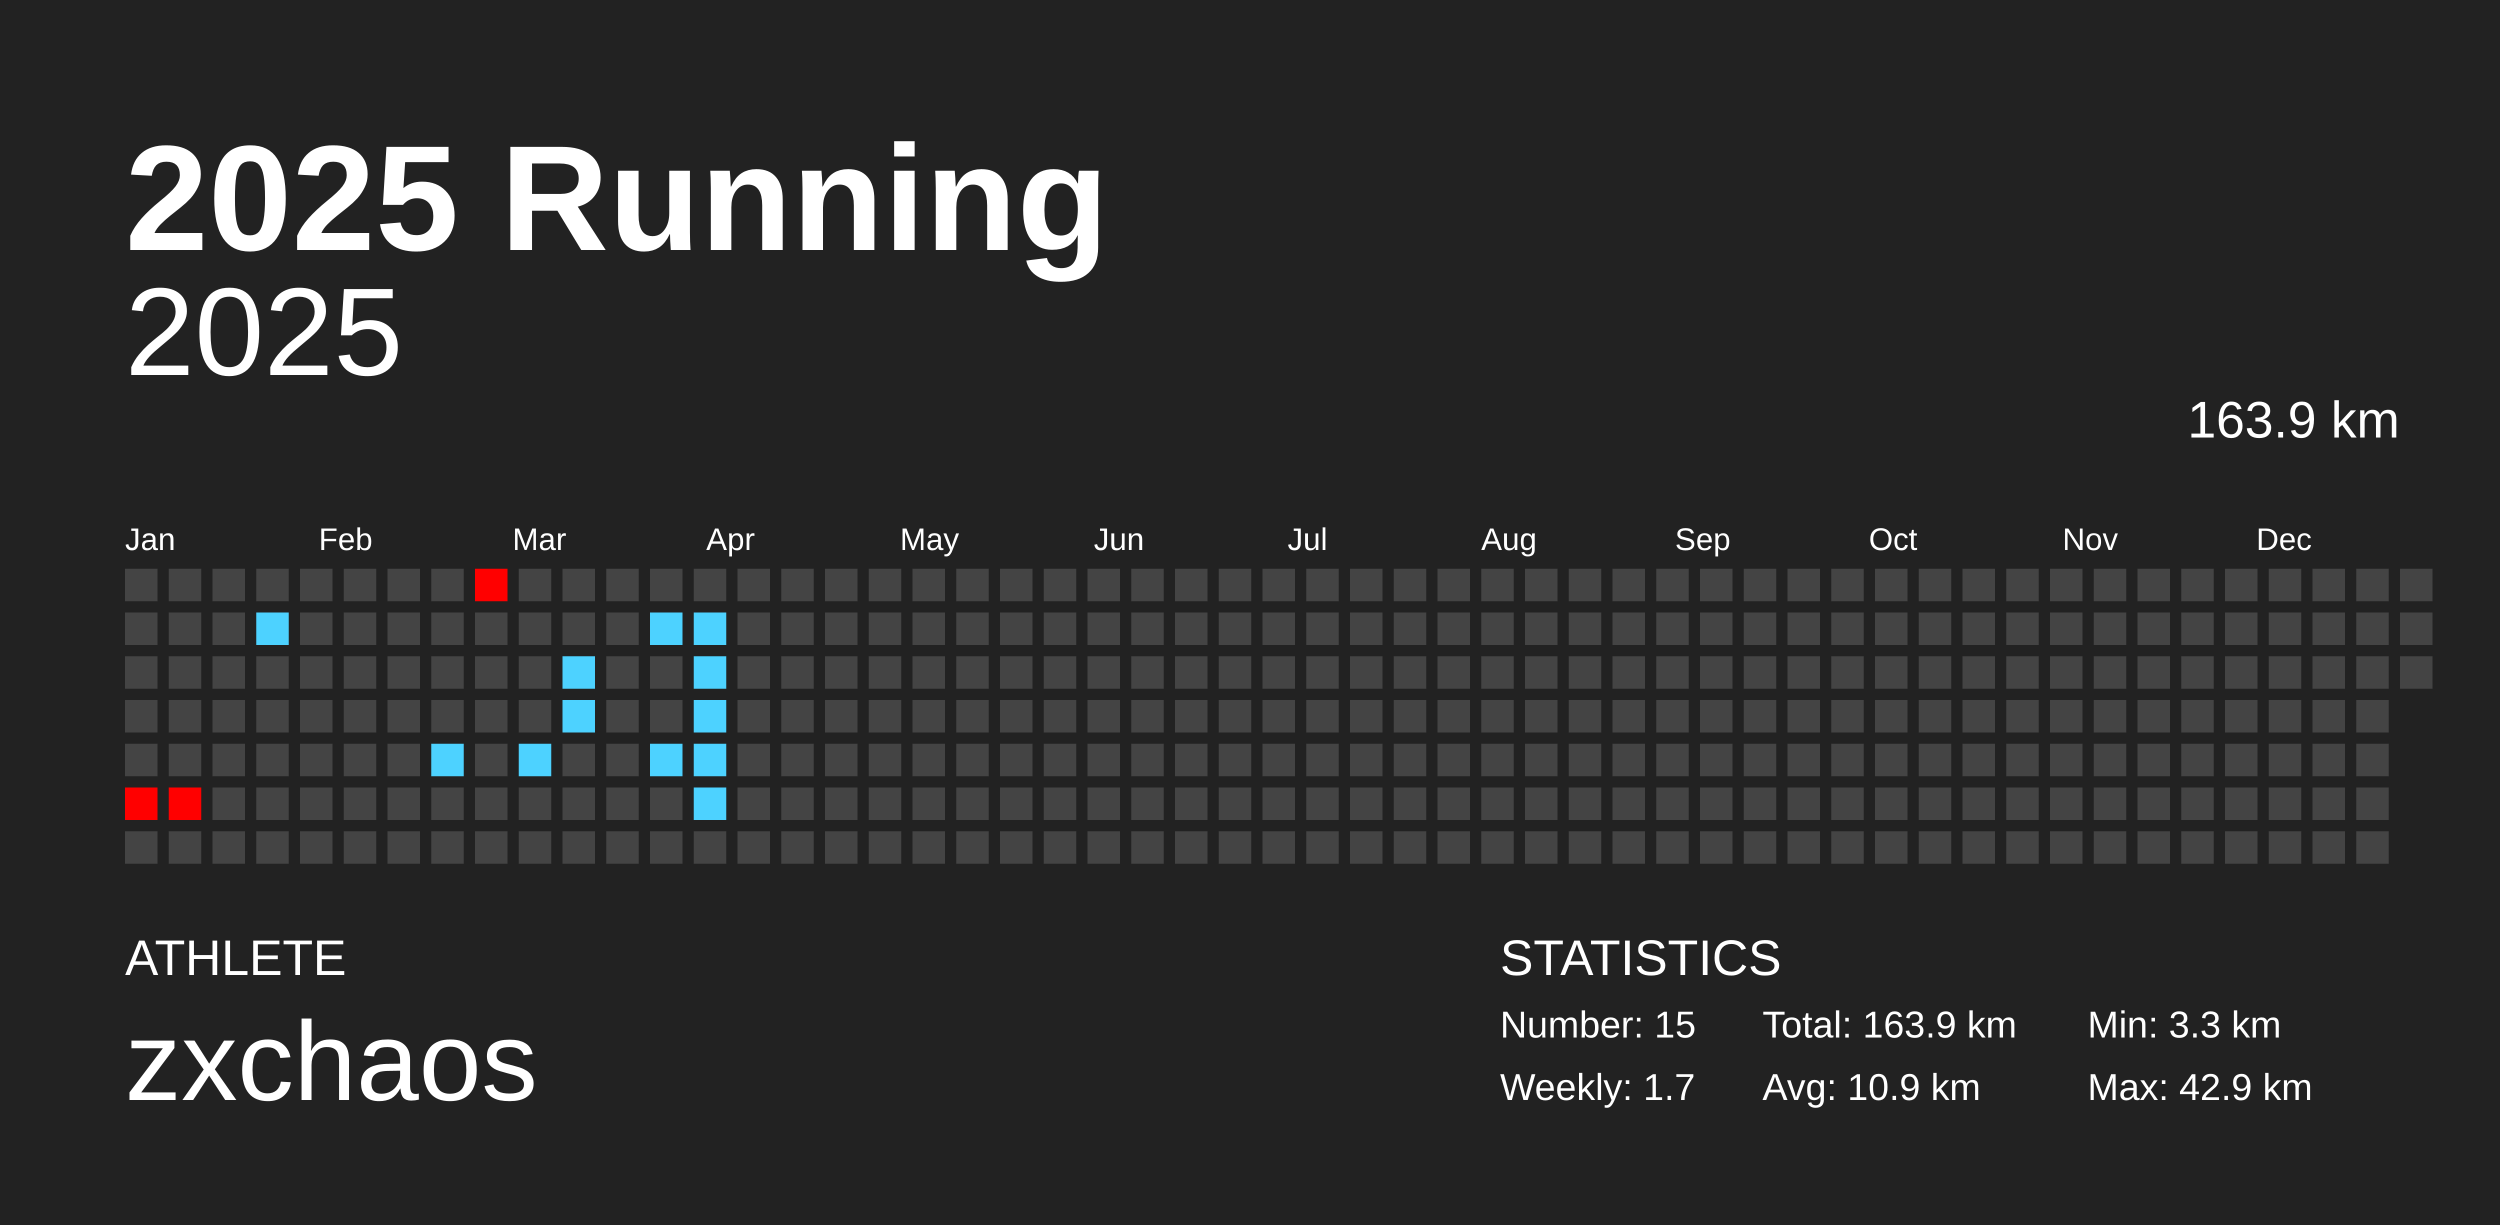
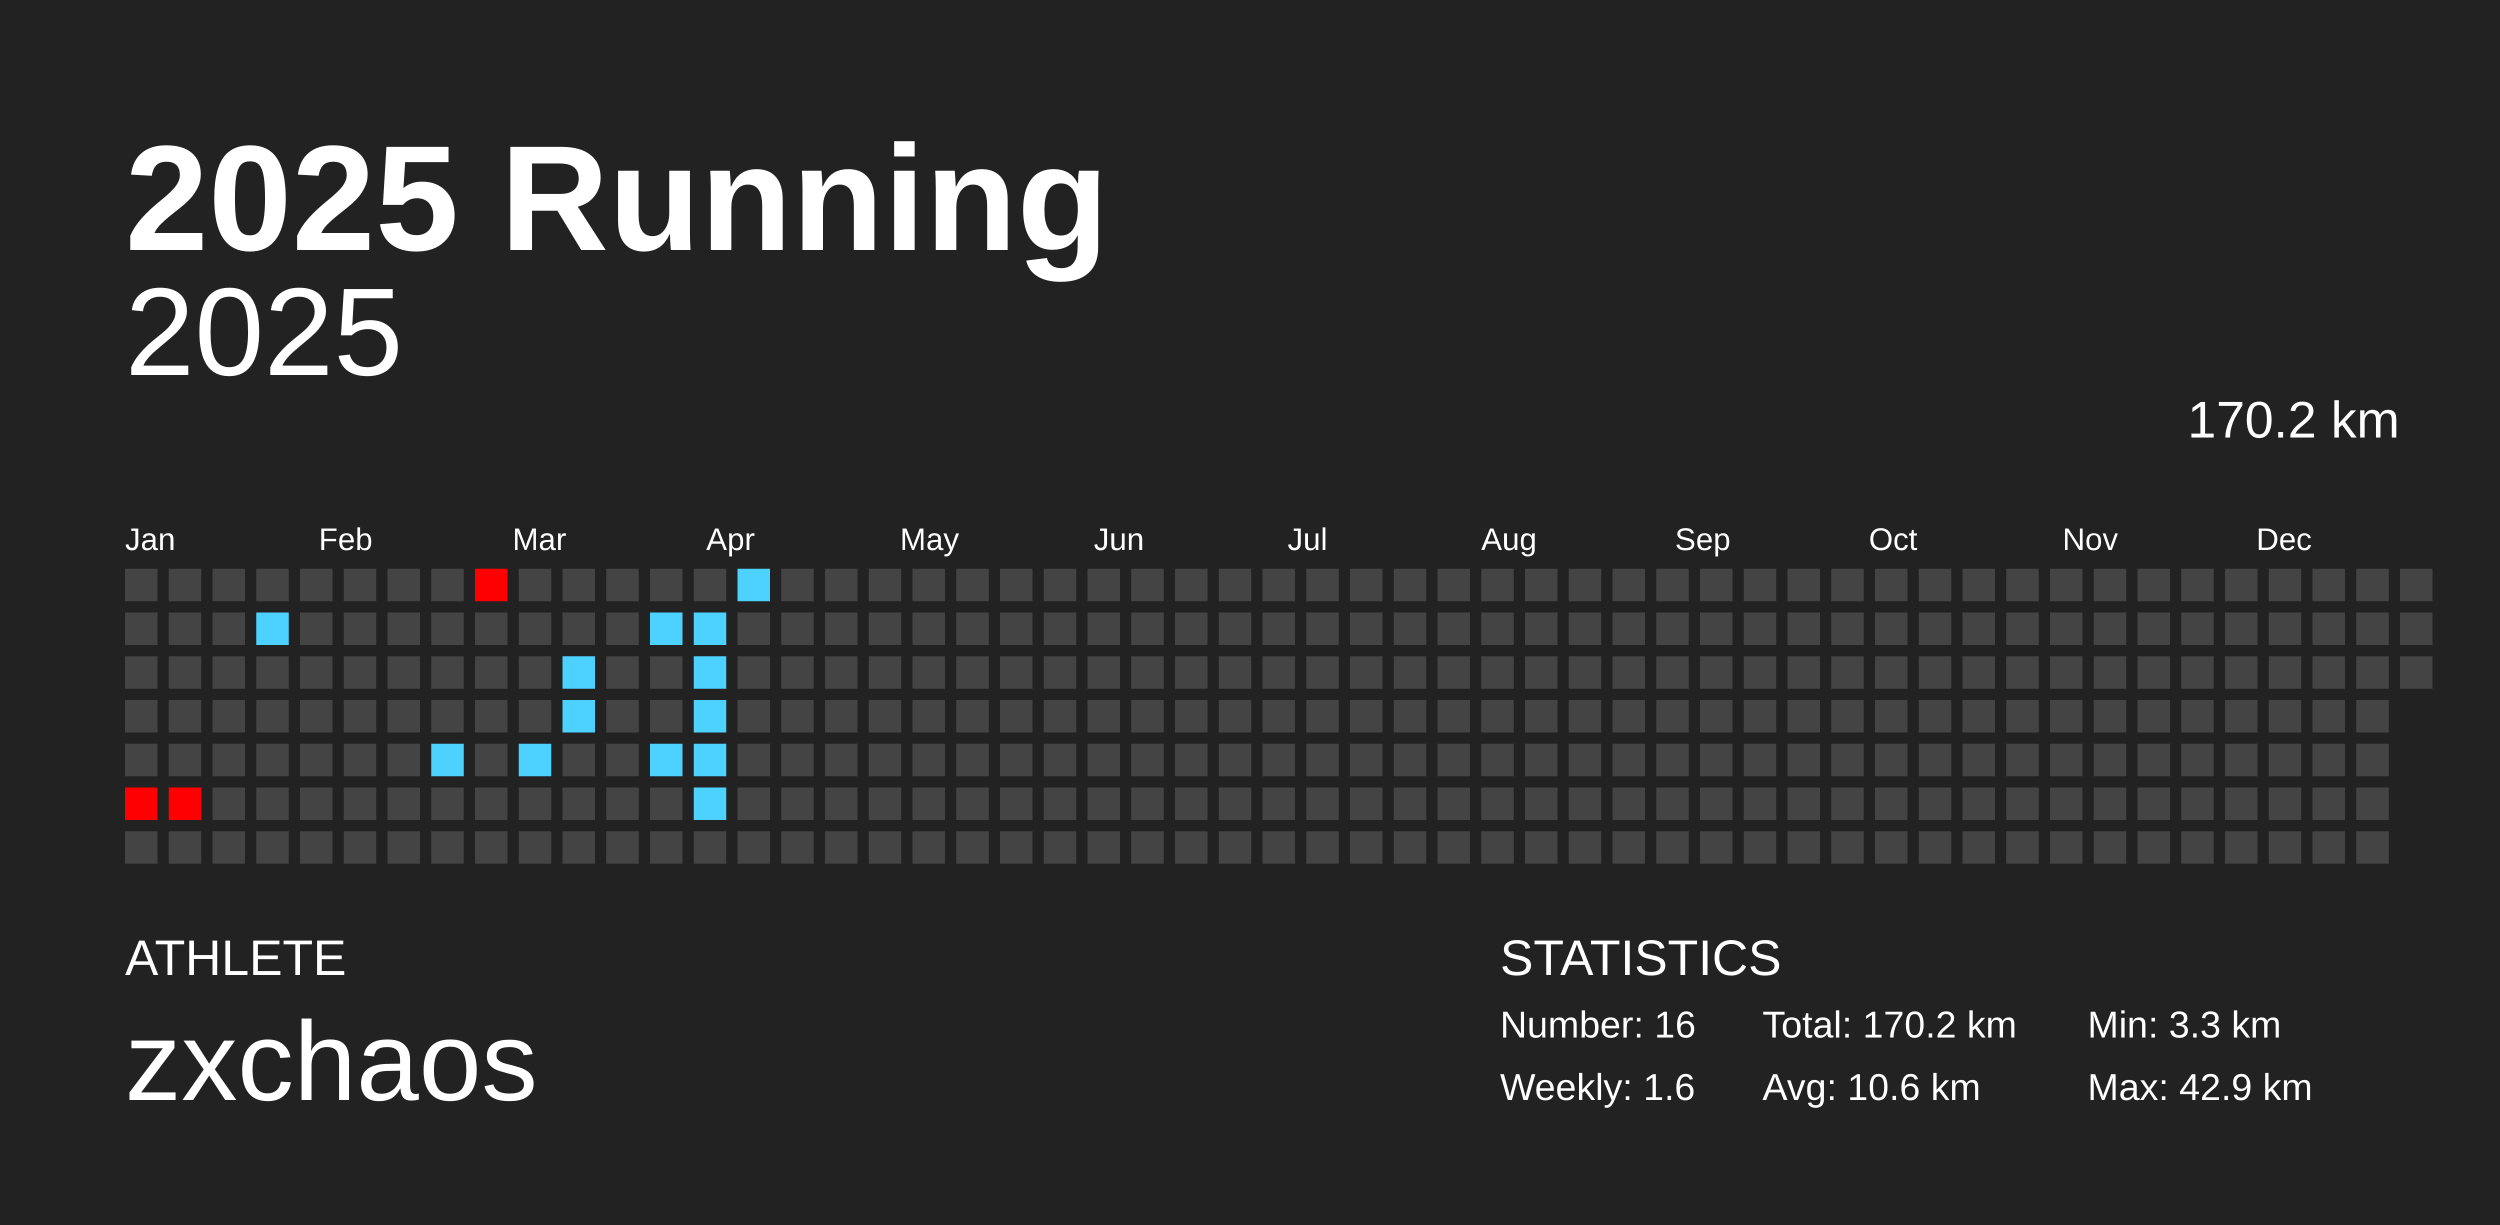
<svg xmlns="http://www.w3.org/2000/svg" baseProfile="full" height="98mm" version="1.1" viewBox="0,0,200,98" width="200mm">
  <defs />
  <rect fill="#222222" height="98" width="200" x="0" y="0" />
  <text fill="#FFFFFF" style="font-size:12px; font-family:Arial; font-weight:bold;" x="10" y="20">2025 Running</text>
  <text fill="#FFFFFF" style="font-size:4px; font-family:Arial" x="10" y="78">ATHLETE</text>
  <text fill="#FFFFFF" style="font-size:9px; font-family:Arial" x="10" y="88">zxchaos</text>
  <text fill="#FFFFFF" style="font-size:4px; font-family:Arial" x="120" y="78">STATISTICS</text>
-   <text fill="#FFFFFF" style="font-size:3px; font-family:Arial" x="120" y="83">Number: 15</text>
-   <text fill="#FFFFFF" style="font-size:3px; font-family:Arial" x="120" y="88">Weekly: 1.7</text>
-   <text fill="#FFFFFF" style="font-size:3px; font-family:Arial" x="141" y="83">Total: 163.9 km</text>
-   <text fill="#FFFFFF" style="font-size:3px; font-family:Arial" x="141" y="88">Avg: 10.9 km</text>
+   <text fill="#FFFFFF" style="font-size:3px; font-family:Arial" x="120" y="83">Number: 16</text>
+   <text fill="#FFFFFF" style="font-size:3px; font-family:Arial" x="120" y="88">Weekly: 1.6</text>
+   <text fill="#FFFFFF" style="font-size:3px; font-family:Arial" x="141" y="83">Total: 170.2 km</text>
+   <text fill="#FFFFFF" style="font-size:3px; font-family:Arial" x="141" y="88">Avg: 10.6 km</text>
  <text fill="#FFFFFF" style="font-size:3px; font-family:Arial" x="167" y="83">Min: 3.3 km</text>
  <text fill="#FFFFFF" style="font-size:3px; font-family:Arial" x="167" y="88">Max: 42.9 km</text>
  <text alignment-baseline="hanging" fill="#FFFFFF" style="font-size:10.0px; font-family:Arial;" x="10" y="30">2025</text>
-   <text alignment-baseline="hanging" fill="#FFFFFF" style="font-size:4.125px; font-family:Arial;" x="175" y="35">163.9 km</text>
+   <text alignment-baseline="hanging" fill="#FFFFFF" style="font-size:4.125px; font-family:Arial;" x="175" y="35">170.2 km</text>
  <text fill="#FFFFFF" style="font-size:2.5px; font-family:Arial" x="10.0" y="44">Jan</text>
  <text fill="#FFFFFF" style="font-size:2.5px; font-family:Arial" x="25.5" y="44">Feb</text>
  <text fill="#FFFFFF" style="font-size:2.5px; font-family:Arial" x="41.0" y="44">Mar</text>
  <text fill="#FFFFFF" style="font-size:2.5px; font-family:Arial" x="56.5" y="44">Apr</text>
  <text fill="#FFFFFF" style="font-size:2.5px; font-family:Arial" x="72.0" y="44">May</text>
  <text fill="#FFFFFF" style="font-size:2.5px; font-family:Arial" x="87.5" y="44">Jun</text>
  <text fill="#FFFFFF" style="font-size:2.5px; font-family:Arial" x="103.0" y="44">Jul</text>
  <text fill="#FFFFFF" style="font-size:2.5px; font-family:Arial" x="118.5" y="44">Aug</text>
  <text fill="#FFFFFF" style="font-size:2.5px; font-family:Arial" x="134.0" y="44">Sep</text>
  <text fill="#FFFFFF" style="font-size:2.5px; font-family:Arial" x="149.5" y="44">Oct</text>
  <text fill="#FFFFFF" style="font-size:2.5px; font-family:Arial" x="165.0" y="44">Nov</text>
  <text fill="#FFFFFF" style="font-size:2.5px; font-family:Arial" x="180.5" y="44">Dec</text>
  <rect fill="#444444" height="2.6" width="2.6" x="10.0" y="45.5" />
  <rect fill="#444444" height="2.6" width="2.6" x="10.0" y="49.0" />
  <rect fill="#444444" height="2.6" width="2.6" x="10.0" y="52.5" />
  <rect fill="#444444" height="2.6" width="2.6" x="10.0" y="56.0" />
  <rect fill="#444444" height="2.6" width="2.6" x="10.0" y="59.5" />
  <rect fill="red" height="2.6" width="2.6" x="10.0" y="63.0" />
  <rect fill="#444444" height="2.6" width="2.6" x="10.0" y="66.5" />
  <rect fill="#444444" height="2.6" width="2.6" x="13.5" y="45.5" />
  <rect fill="#444444" height="2.6" width="2.6" x="13.5" y="49.0" />
  <rect fill="#444444" height="2.6" width="2.6" x="13.5" y="52.5" />
  <rect fill="#444444" height="2.6" width="2.6" x="13.5" y="56.0" />
  <rect fill="#444444" height="2.6" width="2.6" x="13.5" y="59.5" />
  <rect fill="red" height="2.6" width="2.6" x="13.5" y="63.0" />
  <rect fill="#444444" height="2.6" width="2.6" x="13.5" y="66.5" />
  <rect fill="#444444" height="2.6" width="2.6" x="17.0" y="45.5" />
  <rect fill="#444444" height="2.6" width="2.6" x="17.0" y="49.0" />
  <rect fill="#444444" height="2.6" width="2.6" x="17.0" y="52.5" />
  <rect fill="#444444" height="2.6" width="2.6" x="17.0" y="56.0" />
  <rect fill="#444444" height="2.6" width="2.6" x="17.0" y="59.5" />
  <rect fill="#444444" height="2.6" width="2.6" x="17.0" y="63.0" />
  <rect fill="#444444" height="2.6" width="2.6" x="17.0" y="66.5" />
  <rect fill="#444444" height="2.6" width="2.6" x="20.5" y="45.5" />
  <rect fill="#4dd2ff" height="2.6" width="2.6" x="20.5" y="49.0" />
  <rect fill="#444444" height="2.6" width="2.6" x="20.5" y="52.5" />
  <rect fill="#444444" height="2.6" width="2.6" x="20.5" y="56.0" />
  <rect fill="#444444" height="2.6" width="2.6" x="20.5" y="59.5" />
  <rect fill="#444444" height="2.6" width="2.6" x="20.5" y="63.0" />
  <rect fill="#444444" height="2.6" width="2.6" x="20.5" y="66.5" />
  <rect fill="#444444" height="2.6" width="2.6" x="24.0" y="45.5" />
  <rect fill="#444444" height="2.6" width="2.6" x="24.0" y="49.0" />
  <rect fill="#444444" height="2.6" width="2.6" x="24.0" y="52.5" />
  <rect fill="#444444" height="2.6" width="2.6" x="24.0" y="56.0" />
  <rect fill="#444444" height="2.6" width="2.6" x="24.0" y="59.5" />
  <rect fill="#444444" height="2.6" width="2.6" x="24.0" y="63.0" />
  <rect fill="#444444" height="2.6" width="2.6" x="24.0" y="66.5" />
  <rect fill="#444444" height="2.6" width="2.6" x="27.5" y="45.5" />
  <rect fill="#444444" height="2.6" width="2.6" x="27.5" y="49.0" />
  <rect fill="#444444" height="2.6" width="2.6" x="27.5" y="52.5" />
  <rect fill="#444444" height="2.6" width="2.6" x="27.5" y="56.0" />
  <rect fill="#444444" height="2.6" width="2.6" x="27.5" y="59.5" />
  <rect fill="#444444" height="2.6" width="2.6" x="27.5" y="63.0" />
  <rect fill="#444444" height="2.6" width="2.6" x="27.5" y="66.5" />
  <rect fill="#444444" height="2.6" width="2.6" x="31.0" y="45.5" />
  <rect fill="#444444" height="2.6" width="2.6" x="31.0" y="49.0" />
  <rect fill="#444444" height="2.6" width="2.6" x="31.0" y="52.5" />
  <rect fill="#444444" height="2.6" width="2.6" x="31.0" y="56.0" />
  <rect fill="#444444" height="2.6" width="2.6" x="31.0" y="59.5" />
  <rect fill="#444444" height="2.6" width="2.6" x="31.0" y="63.0" />
  <rect fill="#444444" height="2.6" width="2.6" x="31.0" y="66.5" />
  <rect fill="#444444" height="2.6" width="2.6" x="34.5" y="45.5" />
  <rect fill="#444444" height="2.6" width="2.6" x="34.5" y="49.0" />
  <rect fill="#444444" height="2.6" width="2.6" x="34.5" y="52.5" />
  <rect fill="#444444" height="2.6" width="2.6" x="34.5" y="56.0" />
  <rect fill="#4dd2ff" height="2.6" width="2.6" x="34.5" y="59.5" />
  <rect fill="#444444" height="2.6" width="2.6" x="34.5" y="63.0" />
  <rect fill="#444444" height="2.6" width="2.6" x="34.5" y="66.5" />
  <rect fill="red" height="2.6" width="2.6" x="38.0" y="45.5" />
  <rect fill="#444444" height="2.6" width="2.6" x="38.0" y="49.0" />
  <rect fill="#444444" height="2.6" width="2.6" x="38.0" y="52.5" />
  <rect fill="#444444" height="2.6" width="2.6" x="38.0" y="56.0" />
  <rect fill="#444444" height="2.6" width="2.6" x="38.0" y="59.5" />
  <rect fill="#444444" height="2.6" width="2.6" x="38.0" y="63.0" />
  <rect fill="#444444" height="2.6" width="2.6" x="38.0" y="66.5" />
  <rect fill="#444444" height="2.6" width="2.6" x="41.5" y="45.5" />
  <rect fill="#444444" height="2.6" width="2.6" x="41.5" y="49.0" />
  <rect fill="#444444" height="2.6" width="2.6" x="41.5" y="52.5" />
  <rect fill="#444444" height="2.6" width="2.6" x="41.5" y="56.0" />
  <rect fill="#4dd2ff" height="2.6" width="2.6" x="41.5" y="59.5" />
  <rect fill="#444444" height="2.6" width="2.6" x="41.5" y="63.0" />
  <rect fill="#444444" height="2.6" width="2.6" x="41.5" y="66.5" />
  <rect fill="#444444" height="2.6" width="2.6" x="45.0" y="45.5" />
  <rect fill="#444444" height="2.6" width="2.6" x="45.0" y="49.0" />
  <rect fill="#4dd2ff" height="2.6" width="2.6" x="45.0" y="52.5" />
  <rect fill="#4dd2ff" height="2.6" width="2.6" x="45.0" y="56.0" />
  <rect fill="#444444" height="2.6" width="2.6" x="45.0" y="59.5" />
  <rect fill="#444444" height="2.6" width="2.6" x="45.0" y="63.0" />
  <rect fill="#444444" height="2.6" width="2.6" x="45.0" y="66.5" />
  <rect fill="#444444" height="2.6" width="2.6" x="48.5" y="45.5" />
  <rect fill="#444444" height="2.6" width="2.6" x="48.5" y="49.0" />
  <rect fill="#444444" height="2.6" width="2.6" x="48.5" y="52.5" />
  <rect fill="#444444" height="2.6" width="2.6" x="48.5" y="56.0" />
  <rect fill="#444444" height="2.6" width="2.6" x="48.5" y="59.5" />
  <rect fill="#444444" height="2.6" width="2.6" x="48.5" y="63.0" />
  <rect fill="#444444" height="2.6" width="2.6" x="48.5" y="66.5" />
  <rect fill="#444444" height="2.6" width="2.6" x="52.0" y="45.5" />
  <rect fill="#4dd2ff" height="2.6" width="2.6" x="52.0" y="49.0" />
  <rect fill="#444444" height="2.6" width="2.6" x="52.0" y="52.5" />
  <rect fill="#444444" height="2.6" width="2.6" x="52.0" y="56.0" />
  <rect fill="#4dd2ff" height="2.6" width="2.6" x="52.0" y="59.5" />
  <rect fill="#444444" height="2.6" width="2.6" x="52.0" y="63.0" />
  <rect fill="#444444" height="2.6" width="2.6" x="52.0" y="66.5" />
  <rect fill="#444444" height="2.6" width="2.6" x="55.5" y="45.5" />
  <rect fill="#4dd2ff" height="2.6" width="2.6" x="55.5" y="49.0" />
  <rect fill="#4dd2ff" height="2.6" width="2.6" x="55.5" y="52.5" />
  <rect fill="#4dd2ff" height="2.6" width="2.6" x="55.5" y="56.0" />
  <rect fill="#4dd2ff" height="2.6" width="2.6" x="55.5" y="59.5" />
  <rect fill="#4dd2ff" height="2.6" width="2.6" x="55.5" y="63.0" />
  <rect fill="#444444" height="2.6" width="2.6" x="55.5" y="66.5" />
-   <rect fill="#444444" height="2.6" width="2.6" x="59.0" y="45.5" />
+   <rect fill="#4dd2ff" height="2.6" width="2.6" x="59.0" y="45.5" />
  <rect fill="#444444" height="2.6" width="2.6" x="59.0" y="49.0" />
  <rect fill="#444444" height="2.6" width="2.6" x="59.0" y="52.5" />
  <rect fill="#444444" height="2.6" width="2.6" x="59.0" y="56.0" />
  <rect fill="#444444" height="2.6" width="2.6" x="59.0" y="59.5" />
  <rect fill="#444444" height="2.6" width="2.6" x="59.0" y="63.0" />
  <rect fill="#444444" height="2.6" width="2.6" x="59.0" y="66.5" />
  <rect fill="#444444" height="2.6" width="2.6" x="62.5" y="45.5" />
  <rect fill="#444444" height="2.6" width="2.6" x="62.5" y="49.0" />
  <rect fill="#444444" height="2.6" width="2.6" x="62.5" y="52.5" />
  <rect fill="#444444" height="2.6" width="2.6" x="62.5" y="56.0" />
  <rect fill="#444444" height="2.6" width="2.6" x="62.5" y="59.5" />
  <rect fill="#444444" height="2.6" width="2.6" x="62.5" y="63.0" />
  <rect fill="#444444" height="2.6" width="2.6" x="62.5" y="66.5" />
  <rect fill="#444444" height="2.6" width="2.6" x="66.0" y="45.5" />
  <rect fill="#444444" height="2.6" width="2.6" x="66.0" y="49.0" />
  <rect fill="#444444" height="2.6" width="2.6" x="66.0" y="52.5" />
  <rect fill="#444444" height="2.6" width="2.6" x="66.0" y="56.0" />
  <rect fill="#444444" height="2.6" width="2.6" x="66.0" y="59.5" />
  <rect fill="#444444" height="2.6" width="2.6" x="66.0" y="63.0" />
  <rect fill="#444444" height="2.6" width="2.6" x="66.0" y="66.5" />
  <rect fill="#444444" height="2.6" width="2.6" x="69.5" y="45.5" />
  <rect fill="#444444" height="2.6" width="2.6" x="69.5" y="49.0" />
  <rect fill="#444444" height="2.6" width="2.6" x="69.5" y="52.5" />
  <rect fill="#444444" height="2.6" width="2.6" x="69.5" y="56.0" />
  <rect fill="#444444" height="2.6" width="2.6" x="69.5" y="59.5" />
  <rect fill="#444444" height="2.6" width="2.6" x="69.5" y="63.0" />
  <rect fill="#444444" height="2.6" width="2.6" x="69.5" y="66.5" />
  <rect fill="#444444" height="2.6" width="2.6" x="73.0" y="45.5" />
  <rect fill="#444444" height="2.6" width="2.6" x="73.0" y="49.0" />
  <rect fill="#444444" height="2.6" width="2.6" x="73.0" y="52.5" />
  <rect fill="#444444" height="2.6" width="2.6" x="73.0" y="56.0" />
  <rect fill="#444444" height="2.6" width="2.6" x="73.0" y="59.5" />
  <rect fill="#444444" height="2.6" width="2.6" x="73.0" y="63.0" />
  <rect fill="#444444" height="2.6" width="2.6" x="73.0" y="66.5" />
  <rect fill="#444444" height="2.6" width="2.6" x="76.5" y="45.5" />
  <rect fill="#444444" height="2.6" width="2.6" x="76.5" y="49.0" />
  <rect fill="#444444" height="2.6" width="2.6" x="76.5" y="52.5" />
  <rect fill="#444444" height="2.6" width="2.6" x="76.5" y="56.0" />
  <rect fill="#444444" height="2.6" width="2.6" x="76.5" y="59.5" />
  <rect fill="#444444" height="2.6" width="2.6" x="76.5" y="63.0" />
  <rect fill="#444444" height="2.6" width="2.6" x="76.5" y="66.5" />
  <rect fill="#444444" height="2.6" width="2.6" x="80.0" y="45.5" />
  <rect fill="#444444" height="2.6" width="2.6" x="80.0" y="49.0" />
  <rect fill="#444444" height="2.6" width="2.6" x="80.0" y="52.5" />
  <rect fill="#444444" height="2.6" width="2.6" x="80.0" y="56.0" />
  <rect fill="#444444" height="2.6" width="2.6" x="80.0" y="59.5" />
  <rect fill="#444444" height="2.6" width="2.6" x="80.0" y="63.0" />
  <rect fill="#444444" height="2.6" width="2.6" x="80.0" y="66.5" />
  <rect fill="#444444" height="2.6" width="2.6" x="83.5" y="45.5" />
  <rect fill="#444444" height="2.6" width="2.6" x="83.5" y="49.0" />
  <rect fill="#444444" height="2.6" width="2.6" x="83.5" y="52.5" />
  <rect fill="#444444" height="2.6" width="2.6" x="83.5" y="56.0" />
  <rect fill="#444444" height="2.6" width="2.6" x="83.5" y="59.5" />
  <rect fill="#444444" height="2.6" width="2.6" x="83.5" y="63.0" />
  <rect fill="#444444" height="2.6" width="2.6" x="83.5" y="66.5" />
  <rect fill="#444444" height="2.6" width="2.6" x="87.0" y="45.5" />
  <rect fill="#444444" height="2.6" width="2.6" x="87.0" y="49.0" />
  <rect fill="#444444" height="2.6" width="2.6" x="87.0" y="52.5" />
  <rect fill="#444444" height="2.6" width="2.6" x="87.0" y="56.0" />
  <rect fill="#444444" height="2.6" width="2.6" x="87.0" y="59.5" />
  <rect fill="#444444" height="2.6" width="2.6" x="87.0" y="63.0" />
  <rect fill="#444444" height="2.6" width="2.6" x="87.0" y="66.5" />
  <rect fill="#444444" height="2.6" width="2.6" x="90.5" y="45.5" />
  <rect fill="#444444" height="2.6" width="2.6" x="90.5" y="49.0" />
  <rect fill="#444444" height="2.6" width="2.6" x="90.5" y="52.5" />
  <rect fill="#444444" height="2.6" width="2.6" x="90.5" y="56.0" />
  <rect fill="#444444" height="2.6" width="2.6" x="90.5" y="59.5" />
  <rect fill="#444444" height="2.6" width="2.6" x="90.5" y="63.0" />
  <rect fill="#444444" height="2.6" width="2.6" x="90.5" y="66.5" />
  <rect fill="#444444" height="2.6" width="2.6" x="94.0" y="45.5" />
  <rect fill="#444444" height="2.6" width="2.6" x="94.0" y="49.0" />
  <rect fill="#444444" height="2.6" width="2.6" x="94.0" y="52.5" />
  <rect fill="#444444" height="2.6" width="2.6" x="94.0" y="56.0" />
  <rect fill="#444444" height="2.6" width="2.6" x="94.0" y="59.5" />
  <rect fill="#444444" height="2.6" width="2.6" x="94.0" y="63.0" />
  <rect fill="#444444" height="2.6" width="2.6" x="94.0" y="66.5" />
  <rect fill="#444444" height="2.6" width="2.6" x="97.5" y="45.5" />
  <rect fill="#444444" height="2.6" width="2.6" x="97.5" y="49.0" />
  <rect fill="#444444" height="2.6" width="2.6" x="97.5" y="52.5" />
  <rect fill="#444444" height="2.6" width="2.6" x="97.5" y="56.0" />
  <rect fill="#444444" height="2.6" width="2.6" x="97.5" y="59.5" />
  <rect fill="#444444" height="2.6" width="2.6" x="97.5" y="63.0" />
  <rect fill="#444444" height="2.6" width="2.6" x="97.5" y="66.5" />
  <rect fill="#444444" height="2.6" width="2.6" x="101.0" y="45.5" />
  <rect fill="#444444" height="2.6" width="2.6" x="101.0" y="49.0" />
  <rect fill="#444444" height="2.6" width="2.6" x="101.0" y="52.5" />
  <rect fill="#444444" height="2.6" width="2.6" x="101.0" y="56.0" />
  <rect fill="#444444" height="2.6" width="2.6" x="101.0" y="59.5" />
  <rect fill="#444444" height="2.6" width="2.6" x="101.0" y="63.0" />
  <rect fill="#444444" height="2.6" width="2.6" x="101.0" y="66.5" />
  <rect fill="#444444" height="2.6" width="2.6" x="104.5" y="45.5" />
  <rect fill="#444444" height="2.6" width="2.6" x="104.5" y="49.0" />
  <rect fill="#444444" height="2.6" width="2.6" x="104.5" y="52.5" />
  <rect fill="#444444" height="2.6" width="2.6" x="104.5" y="56.0" />
  <rect fill="#444444" height="2.6" width="2.6" x="104.5" y="59.5" />
  <rect fill="#444444" height="2.6" width="2.6" x="104.5" y="63.0" />
  <rect fill="#444444" height="2.6" width="2.6" x="104.5" y="66.5" />
  <rect fill="#444444" height="2.6" width="2.6" x="108.0" y="45.5" />
  <rect fill="#444444" height="2.6" width="2.6" x="108.0" y="49.0" />
  <rect fill="#444444" height="2.6" width="2.6" x="108.0" y="52.5" />
  <rect fill="#444444" height="2.6" width="2.6" x="108.0" y="56.0" />
  <rect fill="#444444" height="2.6" width="2.6" x="108.0" y="59.5" />
  <rect fill="#444444" height="2.6" width="2.6" x="108.0" y="63.0" />
  <rect fill="#444444" height="2.6" width="2.6" x="108.0" y="66.5" />
  <rect fill="#444444" height="2.6" width="2.6" x="111.5" y="45.5" />
  <rect fill="#444444" height="2.6" width="2.6" x="111.5" y="49.0" />
  <rect fill="#444444" height="2.6" width="2.6" x="111.5" y="52.5" />
  <rect fill="#444444" height="2.6" width="2.6" x="111.5" y="56.0" />
  <rect fill="#444444" height="2.6" width="2.6" x="111.5" y="59.5" />
  <rect fill="#444444" height="2.6" width="2.6" x="111.5" y="63.0" />
  <rect fill="#444444" height="2.6" width="2.6" x="111.5" y="66.5" />
  <rect fill="#444444" height="2.6" width="2.6" x="115.0" y="45.5" />
  <rect fill="#444444" height="2.6" width="2.6" x="115.0" y="49.0" />
  <rect fill="#444444" height="2.6" width="2.6" x="115.0" y="52.5" />
  <rect fill="#444444" height="2.6" width="2.6" x="115.0" y="56.0" />
  <rect fill="#444444" height="2.6" width="2.6" x="115.0" y="59.5" />
  <rect fill="#444444" height="2.6" width="2.6" x="115.0" y="63.0" />
  <rect fill="#444444" height="2.6" width="2.6" x="115.0" y="66.5" />
  <rect fill="#444444" height="2.6" width="2.6" x="118.5" y="45.5" />
  <rect fill="#444444" height="2.6" width="2.6" x="118.5" y="49.0" />
  <rect fill="#444444" height="2.6" width="2.6" x="118.5" y="52.5" />
  <rect fill="#444444" height="2.6" width="2.6" x="118.5" y="56.0" />
  <rect fill="#444444" height="2.6" width="2.6" x="118.5" y="59.5" />
  <rect fill="#444444" height="2.6" width="2.6" x="118.5" y="63.0" />
  <rect fill="#444444" height="2.6" width="2.6" x="118.5" y="66.5" />
  <rect fill="#444444" height="2.6" width="2.6" x="122.0" y="45.5" />
  <rect fill="#444444" height="2.6" width="2.6" x="122.0" y="49.0" />
  <rect fill="#444444" height="2.6" width="2.6" x="122.0" y="52.5" />
  <rect fill="#444444" height="2.6" width="2.6" x="122.0" y="56.0" />
  <rect fill="#444444" height="2.6" width="2.6" x="122.0" y="59.5" />
  <rect fill="#444444" height="2.6" width="2.6" x="122.0" y="63.0" />
  <rect fill="#444444" height="2.6" width="2.6" x="122.0" y="66.5" />
  <rect fill="#444444" height="2.6" width="2.6" x="125.5" y="45.5" />
  <rect fill="#444444" height="2.6" width="2.6" x="125.5" y="49.0" />
  <rect fill="#444444" height="2.6" width="2.6" x="125.5" y="52.5" />
  <rect fill="#444444" height="2.6" width="2.6" x="125.5" y="56.0" />
  <rect fill="#444444" height="2.6" width="2.6" x="125.5" y="59.5" />
  <rect fill="#444444" height="2.6" width="2.6" x="125.5" y="63.0" />
  <rect fill="#444444" height="2.6" width="2.6" x="125.5" y="66.5" />
  <rect fill="#444444" height="2.6" width="2.6" x="129.0" y="45.5" />
  <rect fill="#444444" height="2.6" width="2.6" x="129.0" y="49.0" />
  <rect fill="#444444" height="2.6" width="2.6" x="129.0" y="52.5" />
  <rect fill="#444444" height="2.6" width="2.6" x="129.0" y="56.0" />
  <rect fill="#444444" height="2.6" width="2.6" x="129.0" y="59.5" />
  <rect fill="#444444" height="2.6" width="2.6" x="129.0" y="63.0" />
  <rect fill="#444444" height="2.6" width="2.6" x="129.0" y="66.5" />
  <rect fill="#444444" height="2.6" width="2.6" x="132.5" y="45.5" />
  <rect fill="#444444" height="2.6" width="2.6" x="132.5" y="49.0" />
  <rect fill="#444444" height="2.6" width="2.6" x="132.5" y="52.5" />
  <rect fill="#444444" height="2.6" width="2.6" x="132.5" y="56.0" />
  <rect fill="#444444" height="2.6" width="2.6" x="132.5" y="59.5" />
  <rect fill="#444444" height="2.6" width="2.6" x="132.5" y="63.0" />
  <rect fill="#444444" height="2.6" width="2.6" x="132.5" y="66.5" />
  <rect fill="#444444" height="2.6" width="2.6" x="136.0" y="45.5" />
  <rect fill="#444444" height="2.6" width="2.6" x="136.0" y="49.0" />
  <rect fill="#444444" height="2.6" width="2.6" x="136.0" y="52.5" />
  <rect fill="#444444" height="2.6" width="2.6" x="136.0" y="56.0" />
  <rect fill="#444444" height="2.6" width="2.6" x="136.0" y="59.5" />
  <rect fill="#444444" height="2.6" width="2.6" x="136.0" y="63.0" />
  <rect fill="#444444" height="2.6" width="2.6" x="136.0" y="66.5" />
  <rect fill="#444444" height="2.6" width="2.6" x="139.5" y="45.5" />
  <rect fill="#444444" height="2.6" width="2.6" x="139.5" y="49.0" />
  <rect fill="#444444" height="2.6" width="2.6" x="139.5" y="52.5" />
  <rect fill="#444444" height="2.6" width="2.6" x="139.5" y="56.0" />
  <rect fill="#444444" height="2.6" width="2.6" x="139.5" y="59.5" />
  <rect fill="#444444" height="2.6" width="2.6" x="139.5" y="63.0" />
  <rect fill="#444444" height="2.6" width="2.6" x="139.5" y="66.5" />
  <rect fill="#444444" height="2.6" width="2.6" x="143.0" y="45.5" />
  <rect fill="#444444" height="2.6" width="2.6" x="143.0" y="49.0" />
  <rect fill="#444444" height="2.6" width="2.6" x="143.0" y="52.5" />
  <rect fill="#444444" height="2.6" width="2.6" x="143.0" y="56.0" />
  <rect fill="#444444" height="2.6" width="2.6" x="143.0" y="59.5" />
  <rect fill="#444444" height="2.6" width="2.6" x="143.0" y="63.0" />
  <rect fill="#444444" height="2.6" width="2.6" x="143.0" y="66.5" />
  <rect fill="#444444" height="2.6" width="2.6" x="146.5" y="45.5" />
  <rect fill="#444444" height="2.6" width="2.6" x="146.5" y="49.0" />
  <rect fill="#444444" height="2.6" width="2.6" x="146.5" y="52.5" />
  <rect fill="#444444" height="2.6" width="2.6" x="146.5" y="56.0" />
  <rect fill="#444444" height="2.6" width="2.6" x="146.5" y="59.5" />
  <rect fill="#444444" height="2.6" width="2.6" x="146.5" y="63.0" />
  <rect fill="#444444" height="2.6" width="2.6" x="146.5" y="66.5" />
  <rect fill="#444444" height="2.6" width="2.6" x="150.0" y="45.5" />
  <rect fill="#444444" height="2.6" width="2.6" x="150.0" y="49.0" />
  <rect fill="#444444" height="2.6" width="2.6" x="150.0" y="52.5" />
  <rect fill="#444444" height="2.6" width="2.6" x="150.0" y="56.0" />
  <rect fill="#444444" height="2.6" width="2.6" x="150.0" y="59.5" />
  <rect fill="#444444" height="2.6" width="2.6" x="150.0" y="63.0" />
  <rect fill="#444444" height="2.6" width="2.6" x="150.0" y="66.5" />
  <rect fill="#444444" height="2.6" width="2.6" x="153.5" y="45.5" />
  <rect fill="#444444" height="2.6" width="2.6" x="153.5" y="49.0" />
  <rect fill="#444444" height="2.6" width="2.6" x="153.5" y="52.5" />
  <rect fill="#444444" height="2.6" width="2.6" x="153.5" y="56.0" />
  <rect fill="#444444" height="2.6" width="2.6" x="153.5" y="59.5" />
  <rect fill="#444444" height="2.6" width="2.6" x="153.5" y="63.0" />
  <rect fill="#444444" height="2.6" width="2.6" x="153.5" y="66.5" />
  <rect fill="#444444" height="2.6" width="2.6" x="157.0" y="45.5" />
  <rect fill="#444444" height="2.6" width="2.6" x="157.0" y="49.0" />
  <rect fill="#444444" height="2.6" width="2.6" x="157.0" y="52.5" />
  <rect fill="#444444" height="2.6" width="2.6" x="157.0" y="56.0" />
  <rect fill="#444444" height="2.6" width="2.6" x="157.0" y="59.5" />
  <rect fill="#444444" height="2.6" width="2.6" x="157.0" y="63.0" />
  <rect fill="#444444" height="2.6" width="2.6" x="157.0" y="66.5" />
  <rect fill="#444444" height="2.6" width="2.6" x="160.5" y="45.5" />
  <rect fill="#444444" height="2.6" width="2.6" x="160.5" y="49.0" />
  <rect fill="#444444" height="2.6" width="2.6" x="160.5" y="52.5" />
  <rect fill="#444444" height="2.6" width="2.6" x="160.5" y="56.0" />
  <rect fill="#444444" height="2.6" width="2.6" x="160.5" y="59.5" />
  <rect fill="#444444" height="2.6" width="2.6" x="160.5" y="63.0" />
  <rect fill="#444444" height="2.6" width="2.6" x="160.5" y="66.5" />
  <rect fill="#444444" height="2.6" width="2.6" x="164.0" y="45.5" />
  <rect fill="#444444" height="2.6" width="2.6" x="164.0" y="49.0" />
  <rect fill="#444444" height="2.6" width="2.6" x="164.0" y="52.5" />
  <rect fill="#444444" height="2.6" width="2.6" x="164.0" y="56.0" />
  <rect fill="#444444" height="2.6" width="2.6" x="164.0" y="59.5" />
  <rect fill="#444444" height="2.6" width="2.6" x="164.0" y="63.0" />
  <rect fill="#444444" height="2.6" width="2.6" x="164.0" y="66.5" />
  <rect fill="#444444" height="2.6" width="2.6" x="167.5" y="45.5" />
  <rect fill="#444444" height="2.6" width="2.6" x="167.5" y="49.0" />
  <rect fill="#444444" height="2.6" width="2.6" x="167.5" y="52.5" />
  <rect fill="#444444" height="2.6" width="2.6" x="167.5" y="56.0" />
  <rect fill="#444444" height="2.6" width="2.6" x="167.5" y="59.5" />
  <rect fill="#444444" height="2.6" width="2.6" x="167.5" y="63.0" />
  <rect fill="#444444" height="2.6" width="2.6" x="167.5" y="66.5" />
  <rect fill="#444444" height="2.6" width="2.6" x="171.0" y="45.5" />
  <rect fill="#444444" height="2.6" width="2.6" x="171.0" y="49.0" />
  <rect fill="#444444" height="2.6" width="2.6" x="171.0" y="52.5" />
  <rect fill="#444444" height="2.6" width="2.6" x="171.0" y="56.0" />
  <rect fill="#444444" height="2.6" width="2.6" x="171.0" y="59.5" />
  <rect fill="#444444" height="2.6" width="2.6" x="171.0" y="63.0" />
  <rect fill="#444444" height="2.6" width="2.6" x="171.0" y="66.5" />
  <rect fill="#444444" height="2.6" width="2.6" x="174.5" y="45.5" />
  <rect fill="#444444" height="2.6" width="2.6" x="174.5" y="49.0" />
  <rect fill="#444444" height="2.6" width="2.6" x="174.5" y="52.5" />
  <rect fill="#444444" height="2.6" width="2.6" x="174.5" y="56.0" />
  <rect fill="#444444" height="2.6" width="2.6" x="174.5" y="59.5" />
  <rect fill="#444444" height="2.6" width="2.6" x="174.5" y="63.0" />
  <rect fill="#444444" height="2.6" width="2.6" x="174.5" y="66.5" />
  <rect fill="#444444" height="2.6" width="2.6" x="178.0" y="45.5" />
  <rect fill="#444444" height="2.6" width="2.6" x="178.0" y="49.0" />
  <rect fill="#444444" height="2.6" width="2.6" x="178.0" y="52.5" />
  <rect fill="#444444" height="2.6" width="2.6" x="178.0" y="56.0" />
  <rect fill="#444444" height="2.6" width="2.6" x="178.0" y="59.5" />
  <rect fill="#444444" height="2.6" width="2.6" x="178.0" y="63.0" />
  <rect fill="#444444" height="2.6" width="2.6" x="178.0" y="66.5" />
  <rect fill="#444444" height="2.6" width="2.6" x="181.5" y="45.5" />
  <rect fill="#444444" height="2.6" width="2.6" x="181.5" y="49.0" />
  <rect fill="#444444" height="2.6" width="2.6" x="181.5" y="52.5" />
  <rect fill="#444444" height="2.6" width="2.6" x="181.5" y="56.0" />
  <rect fill="#444444" height="2.6" width="2.6" x="181.5" y="59.5" />
  <rect fill="#444444" height="2.6" width="2.6" x="181.5" y="63.0" />
  <rect fill="#444444" height="2.6" width="2.6" x="181.5" y="66.5" />
  <rect fill="#444444" height="2.6" width="2.6" x="185.0" y="45.5" />
  <rect fill="#444444" height="2.6" width="2.6" x="185.0" y="49.0" />
  <rect fill="#444444" height="2.6" width="2.6" x="185.0" y="52.5" />
  <rect fill="#444444" height="2.6" width="2.6" x="185.0" y="56.0" />
  <rect fill="#444444" height="2.6" width="2.6" x="185.0" y="59.5" />
  <rect fill="#444444" height="2.6" width="2.6" x="185.0" y="63.0" />
  <rect fill="#444444" height="2.6" width="2.6" x="185.0" y="66.5" />
  <rect fill="#444444" height="2.6" width="2.6" x="188.5" y="45.5" />
  <rect fill="#444444" height="2.6" width="2.6" x="188.5" y="49.0" />
  <rect fill="#444444" height="2.6" width="2.6" x="188.5" y="52.5" />
  <rect fill="#444444" height="2.6" width="2.6" x="188.5" y="56.0" />
  <rect fill="#444444" height="2.6" width="2.6" x="188.5" y="59.5" />
  <rect fill="#444444" height="2.6" width="2.6" x="188.5" y="63.0" />
  <rect fill="#444444" height="2.6" width="2.6" x="188.5" y="66.5" />
  <rect fill="#444444" height="2.6" width="2.6" x="192.0" y="45.5" />
  <rect fill="#444444" height="2.6" width="2.6" x="192.0" y="49.0" />
  <rect fill="#444444" height="2.6" width="2.6" x="192.0" y="52.5" />
</svg>
